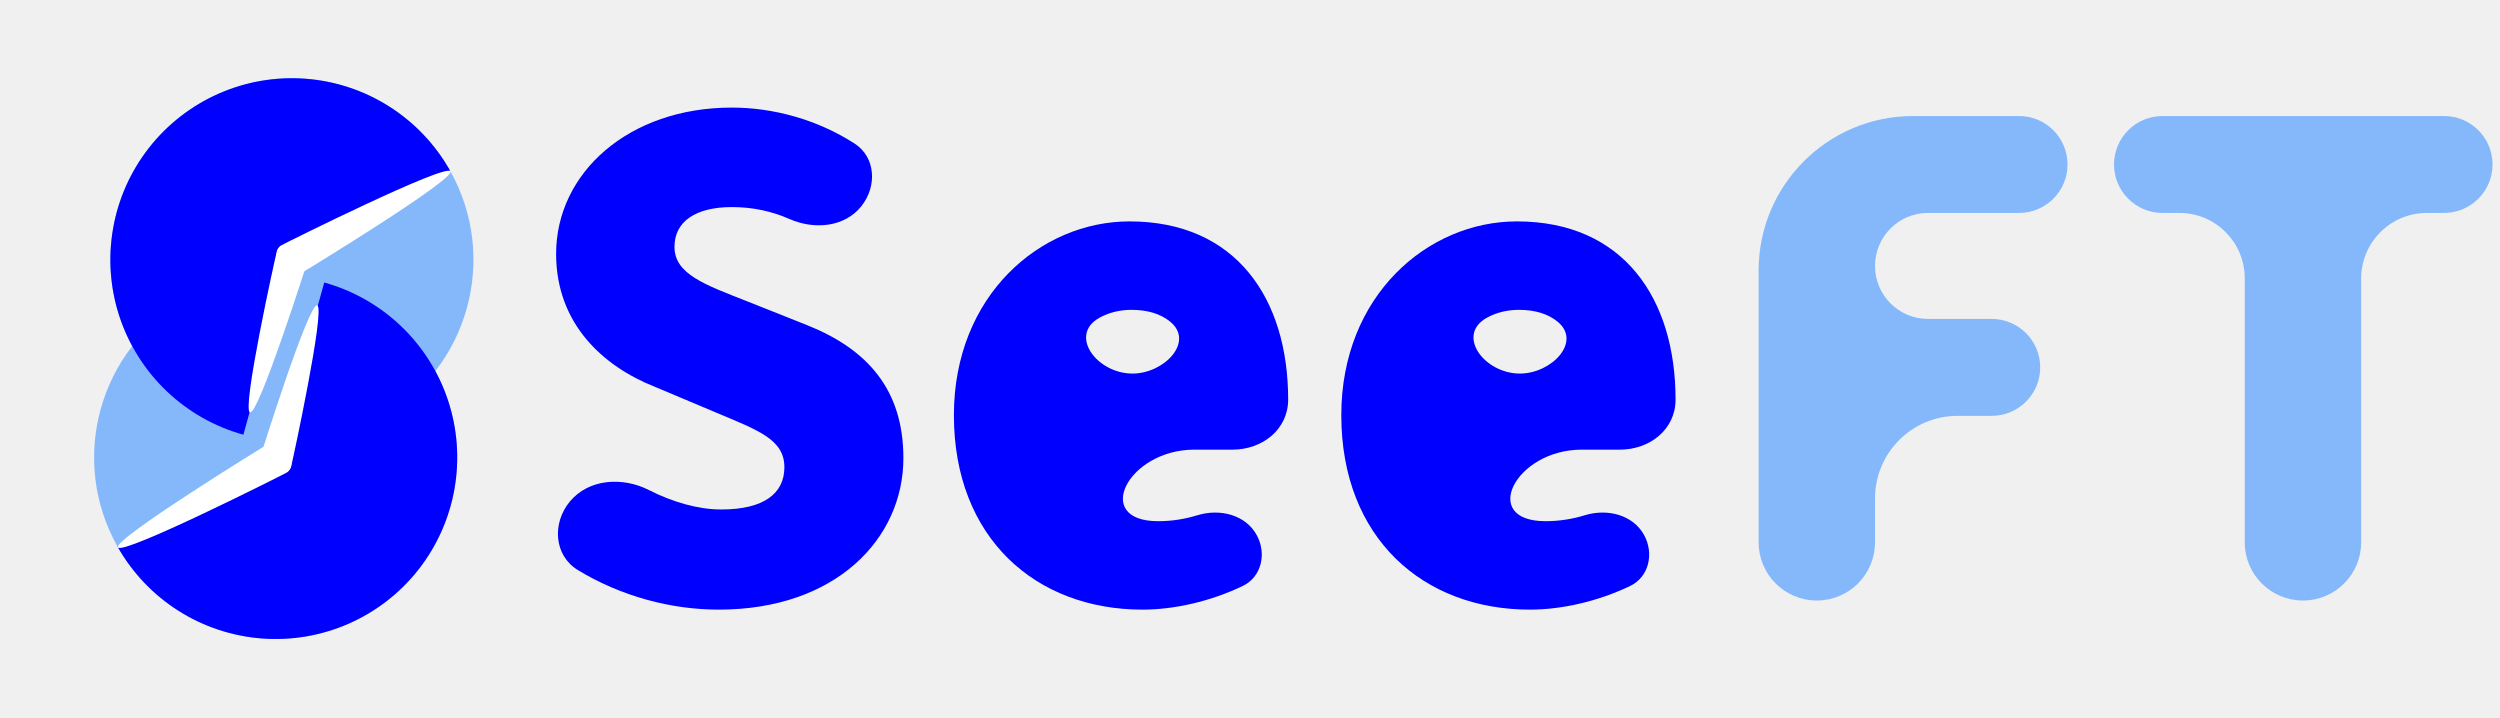
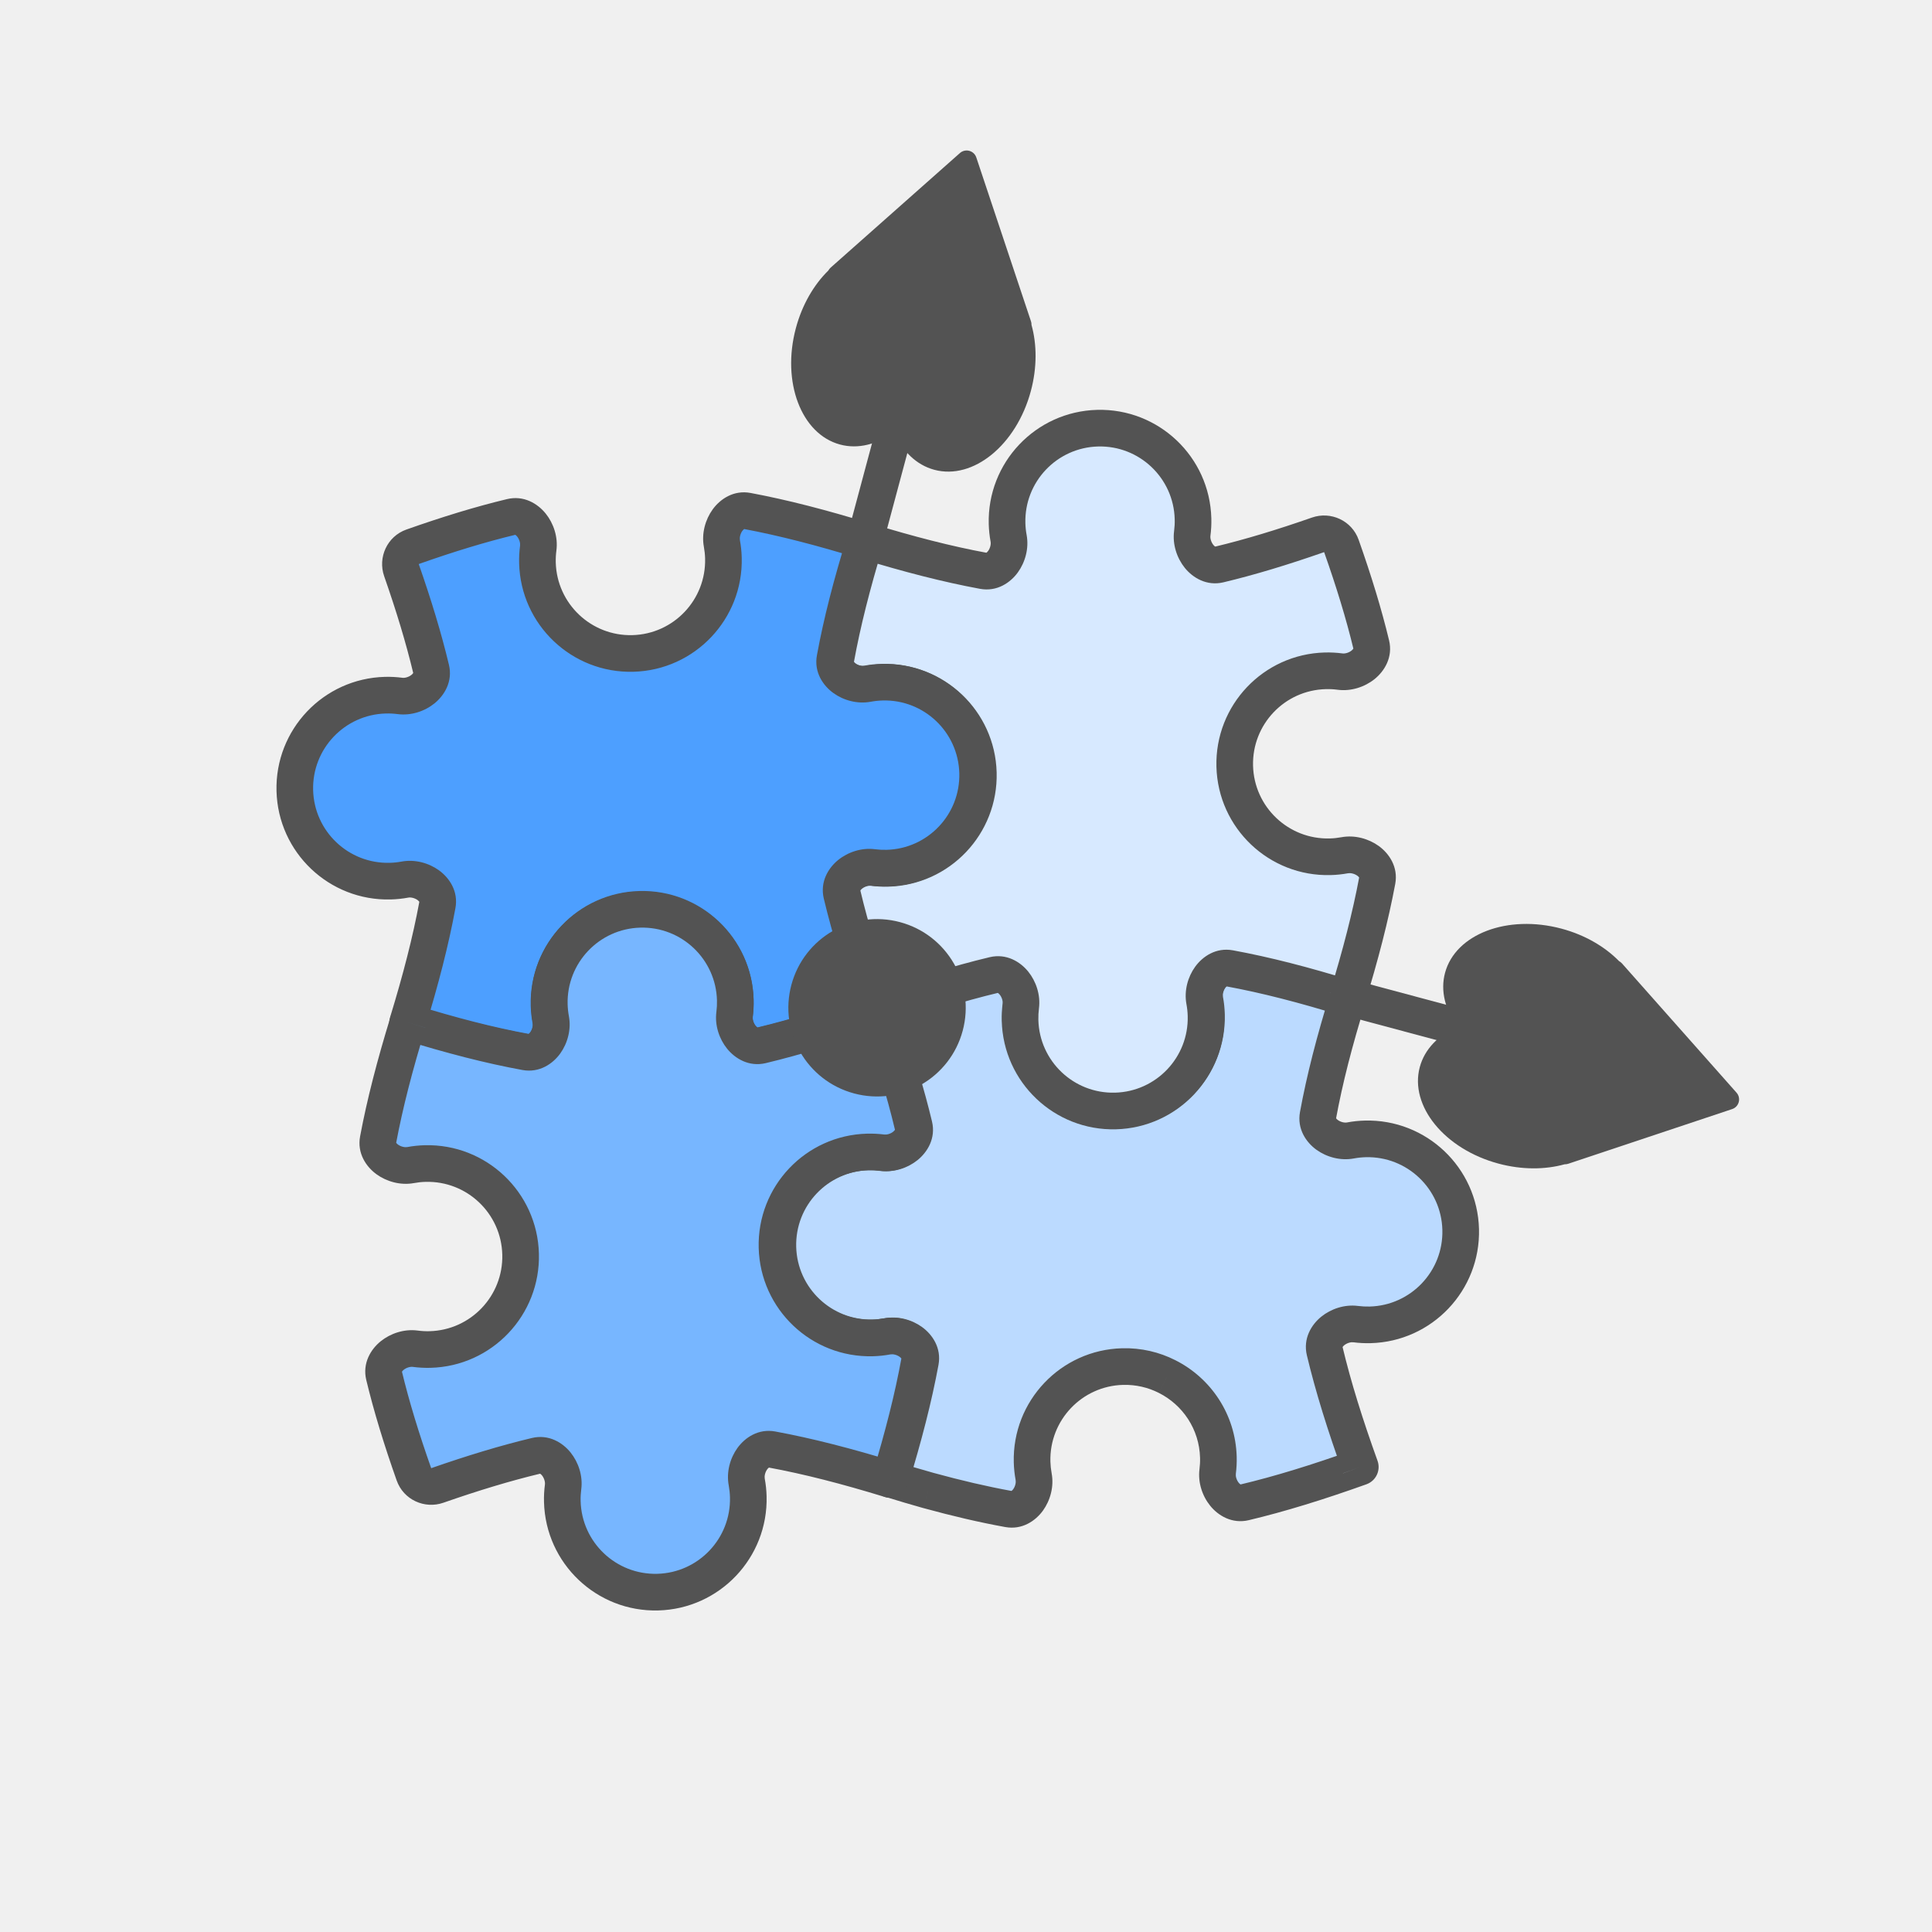
- <svg xmlns="http://www.w3.org/2000/svg" width="244" height="70" viewBox="0 0 244 70" fill="none">
-   <path d="M70.145 59.5C65.508 59.5 60.618 58.204 56.399 55.638C54.059 54.215 53.87 51.056 55.618 48.949C57.46 46.727 60.756 46.519 63.328 47.826C65.666 49.014 68.147 49.725 70.399 49.725C74.588 49.725 76.556 48.139 76.556 45.6C76.556 42.87 73.953 41.982 69.891 40.268L63.861 37.729C58.911 35.762 54.277 31.636 54.277 24.781C54.277 16.847 61.386 10.5 71.415 10.5C75.508 10.5 79.78 11.678 83.401 14.007C85.479 15.344 85.614 18.181 84.076 20.116C82.435 22.181 79.492 22.441 77.075 21.383C75.316 20.613 73.486 20.211 71.415 20.211C67.924 20.211 65.829 21.608 65.829 24.083C65.829 26.749 68.749 27.764 72.938 29.415L78.841 31.763C84.68 34.111 88.171 38.047 88.171 44.711C88.171 52.582 81.57 59.5 70.145 59.5Z" fill="#0000FF" />
-   <path d="M111.508 59.5C101.098 59.5 93.101 52.518 93.101 40.522C93.101 28.843 101.543 21.608 110.238 21.608C120.648 21.608 125.725 29.161 125.725 38.999C125.725 41.914 123.208 43.886 120.292 43.886H116.551C110.079 43.886 106.559 50.868 113.031 50.868C114.344 50.868 115.608 50.674 116.873 50.286C119.048 49.62 121.553 50.225 122.651 52.217C123.644 54.016 123.138 56.307 121.285 57.194C118.142 58.697 114.615 59.5 111.508 59.5ZM107.32 31.004C104.255 32.682 107.037 36.46 110.531 36.46C113.63 36.46 116.608 33.349 114.206 31.392C113.308 30.661 112.069 30.24 110.429 30.24C109.32 30.24 108.26 30.49 107.32 31.004Z" fill="#0000FF" />
-   <path d="M149.318 59.5C138.909 59.5 130.911 52.518 130.911 40.522C130.911 28.843 139.353 21.608 148.048 21.608C158.458 21.608 163.535 29.161 163.535 38.999C163.535 41.914 161.018 43.886 158.103 43.886H154.361C147.889 43.886 144.369 50.868 150.841 50.868C152.154 50.868 153.419 50.674 154.684 50.286C156.858 49.62 159.363 50.225 160.462 52.217C161.454 54.016 160.948 56.307 159.095 57.194C155.952 58.697 152.425 59.5 149.318 59.5ZM145.13 31.004C142.065 32.682 144.848 36.46 148.342 36.46C151.44 36.46 154.418 33.349 152.016 31.392C151.118 30.661 149.879 30.24 148.239 30.24C147.13 30.24 146.07 30.49 145.13 31.004Z" fill="#0000FF" />
-   <path d="M177.322 58.611C174.184 58.611 171.641 56.068 171.641 52.931V26.4C171.641 18.074 178.39 11.325 186.715 11.325H197.061C199.673 11.325 201.79 13.442 201.79 16.054C201.79 18.665 199.673 20.782 197.061 20.782H188.175C185.318 20.782 183.002 23.098 183.002 25.955C183.002 28.812 185.318 31.128 188.175 31.128H194.395C197.007 31.128 199.124 33.245 199.124 35.857C199.124 38.468 197.007 40.586 194.395 40.586H191.063C186.611 40.586 183.002 44.194 183.002 48.646V52.931C183.002 56.068 180.459 58.611 177.322 58.611Z" fill="#84B8FB" />
-   <path d="M224.768 58.611C221.63 58.611 219.087 56.068 219.087 52.931V27.161C219.087 23.638 216.231 20.782 212.708 20.782H211.058C208.446 20.782 206.329 18.665 206.329 16.054C206.329 13.442 208.446 11.325 211.058 11.325H238.541C241.152 11.325 243.27 13.442 243.27 16.054C243.27 18.665 241.152 20.782 238.541 20.782H236.859C233.318 20.782 230.448 23.652 230.448 27.193V52.931C230.448 56.068 227.905 58.611 224.768 58.611Z" fill="#84B8FB" />
-   <circle cx="26.905" cy="44.646" r="17.718" transform="rotate(150.516 26.9052 44.6464)" fill="#84B8FB" />
-   <circle cx="28.488" cy="25.354" r="17.718" transform="rotate(150.516 28.4877 25.3535)" fill="#84B8FB" />
-   <path d="M23.752 42.426C20.944 41.647 18.372 40.187 16.264 38.176C14.155 36.165 12.575 33.665 11.663 30.898C10.751 28.13 10.536 25.18 11.037 22.31C11.537 19.439 12.738 16.737 14.533 14.441C16.327 12.145 18.66 10.328 21.325 9.149C23.99 7.971 26.904 7.467 29.81 7.684C32.716 7.901 35.523 8.831 37.983 10.392C40.444 11.953 42.481 14.096 43.916 16.633L28.492 25.354L23.752 42.426Z" fill="#0000FF" />
-   <path d="M31.645 27.573C34.453 28.353 37.025 29.812 39.133 31.823C41.242 33.834 42.822 36.334 43.734 39.102C44.646 41.869 44.861 44.819 44.36 47.69C43.86 50.56 42.659 53.263 40.865 55.559C39.07 57.854 36.737 59.672 34.072 60.85C31.407 62.029 28.493 62.532 25.587 62.315C22.681 62.099 19.874 61.169 17.414 59.608C14.953 58.047 12.916 55.903 11.481 53.367L26.905 44.646L31.645 27.573Z" fill="#0000FF" />
-   <path d="M29.074 26.849C28.524 27.152 27.718 26.747 27.274 25.943C26.83 25.139 26.915 24.241 27.465 23.937C28.015 23.633 43.519 15.918 43.963 16.722C44.407 17.526 29.623 26.545 29.074 26.849Z" fill="white" />
-   <path d="M27.023 24.512C27.168 23.975 27.965 23.723 28.805 23.95C29.644 24.176 30.206 24.795 30.061 25.332C29.916 25.869 25.242 40.478 24.403 40.251C23.564 40.025 26.878 25.049 27.023 24.512Z" fill="white" />
-   <path d="M26.349 43.226C26.898 42.919 27.706 43.321 28.154 44.123C28.602 44.925 28.52 45.823 27.972 46.129C27.424 46.436 11.957 54.224 11.509 53.423C11.061 52.621 25.801 43.532 26.349 43.226Z" fill="white" />
-   <path d="M28.411 45.552C28.269 46.09 27.472 46.346 26.632 46.123C25.792 45.901 25.227 45.284 25.369 44.746C25.512 44.209 30.116 29.578 30.956 29.8C31.796 30.023 28.554 45.015 28.411 45.552Z" fill="white" />
+ <svg xmlns="http://www.w3.org/2000/svg" width="118" height="118" viewBox="0 0 118 118" fill="none">
+   <path fill-rule="evenodd" clip-rule="evenodd" d="M54.428 90.368C54.427 90.371 54.423 90.373 54.419 90.372C54.416 90.371 54.414 90.371 54.411 90.37C54.402 90.367 54.397 90.358 54.4 90.35L54.4 90.348C55.204 87.723 55.812 85.368 56.22 83.159C56.399 82.189 55.205 81.437 54.236 81.617C53.944 81.671 53.644 81.703 53.338 81.711C50.202 81.793 47.592 79.317 47.51 76.181C47.428 73.045 49.904 70.436 53.041 70.353C53.345 70.346 53.644 70.362 53.936 70.4C54.913 70.528 56.064 69.713 55.835 68.755C55.385 66.873 54.782 64.887 54.025 62.72C53.822 62.138 54.119 61.497 54.7 61.292C56.865 60.527 58.849 59.919 60.732 59.466C61.691 59.235 62.508 60.392 62.378 61.37C62.338 61.665 62.322 61.967 62.33 62.274C62.412 65.411 65.021 67.887 68.157 67.805C71.294 67.723 73.77 65.114 73.688 61.977C73.68 61.674 73.648 61.377 73.595 61.088C73.416 60.117 74.173 58.922 75.143 59.103C77.343 59.514 79.692 60.124 82.309 60.928C82.319 60.931 82.324 60.941 82.321 60.95C81.513 63.56 80.905 65.909 80.499 68.119C80.322 69.087 81.513 69.836 82.481 69.655C82.775 69.6 83.077 69.567 83.386 69.559C86.522 69.477 89.131 71.953 89.213 75.09C89.295 78.226 86.819 80.835 83.683 80.917C83.383 80.925 83.088 80.91 82.8 80.872C81.825 80.746 80.679 81.561 80.907 82.517C81.43 84.702 82.154 87.023 83.082 89.598C83.083 89.6 83.082 89.601 83.08 89.602L83.059 89.609C80.492 90.526 78.183 91.242 76.012 91.758C75.058 91.985 74.247 90.848 74.371 89.876C74.407 89.592 74.422 89.301 74.414 89.006C74.357 86.836 73.091 84.982 71.278 84.073C70.465 83.662 69.541 83.44 68.567 83.466C65.431 83.548 62.955 86.157 63.037 89.293C63.045 89.599 63.077 89.899 63.131 90.19C63.31 91.156 62.563 92.341 61.597 92.166C60.049 91.885 58.43 91.506 56.696 91.031C55.964 90.826 55.212 90.603 54.436 90.363C54.433 90.362 54.429 90.364 54.428 90.368Z" fill="#BBDAFF" />
+   <path d="M54.4 90.348L53.33 90.022L53.33 90.021L54.4 90.348ZM83.059 89.609L83.445 90.66L83.436 90.663L83.059 89.609ZM71.278 84.073L70.776 85.073L70.772 85.071L71.278 84.073ZM56.696 91.031L56.401 92.11L56.395 92.109L56.696 91.031ZM63.131 90.19L62.031 90.395L63.131 90.19ZM80.499 68.119L81.6 68.321L80.499 68.119ZM82.481 69.655L82.687 70.755L82.481 69.655ZM82.321 60.95L81.252 60.619L82.321 60.95ZM73.595 61.088L72.495 61.291L73.595 61.088ZM75.143 59.103L75.348 58.003L75.143 59.103ZM82.8 80.872L82.943 79.763L82.8 80.872ZM80.907 82.517L81.996 82.257L80.907 82.517ZM60.732 59.466L60.47 58.378L60.732 59.466ZM62.378 61.37L61.268 61.223L62.378 61.37ZM55.835 68.755L56.923 68.494L55.835 68.755ZM54.436 90.363L54.105 91.432L54.436 90.363ZM54.025 62.72L52.968 63.089L54.025 62.72ZM54.7 61.292L55.073 62.347L54.7 61.292ZM56.22 83.159L55.12 82.956L56.22 83.159ZM54.236 81.617L54.031 80.517L54.236 81.617ZM74.371 89.876L75.481 90.017L74.371 89.876ZM54.419 90.372L54.744 89.301L54.419 90.372ZM83.08 89.602L82.694 88.551L83.08 89.602ZM54.411 90.37L54.086 91.441L54.411 90.37ZM54.4 90.35L53.33 90.023L54.4 90.35ZM54.735 89.299C54.738 89.3 54.741 89.3 54.744 89.301L54.095 91.443C54.092 91.442 54.089 91.441 54.086 91.441L54.735 89.299ZM55.471 90.675L55.47 90.676L53.33 90.023L53.33 90.022L55.471 90.675ZM57.32 83.362C56.902 85.626 56.282 88.024 55.47 90.676L53.33 90.021C54.126 87.422 54.721 85.11 55.12 82.956L57.32 83.362ZM53.309 80.593C53.556 80.586 53.797 80.56 54.031 80.517L54.441 82.717C54.091 82.782 53.733 82.82 53.367 82.83L53.309 80.593ZM48.629 76.152C48.695 78.67 50.79 80.659 53.309 80.593L53.367 82.83C49.613 82.928 46.49 79.965 46.392 76.21L48.629 76.152ZM53.07 71.472C50.551 71.538 48.563 73.633 48.629 76.152L46.392 76.21C46.294 72.456 49.257 69.333 53.011 69.235L53.07 71.472ZM53.79 71.51C53.556 71.479 53.315 71.466 53.07 71.472L53.011 69.235C53.374 69.225 53.731 69.245 54.081 69.29L53.79 71.51ZM55.081 62.351C55.847 64.544 56.462 66.566 56.923 68.494L54.747 69.015C54.307 67.179 53.717 65.231 52.968 63.089L55.081 62.351ZM60.993 60.554C59.158 60.996 57.212 61.591 55.073 62.347L54.327 60.237C56.518 59.462 58.54 58.842 60.47 58.378L60.993 60.554ZM61.211 62.304C61.202 61.937 61.221 61.576 61.268 61.223L63.487 61.518C63.456 61.755 63.442 61.997 63.449 62.245L61.211 62.304ZM68.187 68.924C64.433 69.022 61.309 66.058 61.211 62.304L63.449 62.245C63.514 64.764 65.61 66.752 68.128 66.686L68.187 68.924ZM74.806 61.948C74.905 65.702 71.941 68.825 68.187 68.924L68.128 66.686C70.647 66.62 72.635 64.525 72.569 62.007L74.806 61.948ZM74.695 60.885C74.759 61.231 74.797 61.586 74.806 61.948L72.569 62.007C72.563 61.762 72.537 61.523 72.495 61.291L74.695 60.885ZM81.981 61.997C79.389 61.202 77.084 60.604 74.937 60.203L75.348 58.003C77.603 58.425 79.994 59.046 82.638 59.858L81.981 61.997ZM79.399 67.917C79.814 65.651 80.435 63.258 81.252 60.619L83.39 61.282C82.591 63.863 81.995 66.167 81.6 68.321L79.399 67.917ZM83.415 70.678C83.166 70.685 82.923 70.711 82.687 70.755L82.275 68.555C82.627 68.489 82.988 68.45 83.357 68.441L83.415 70.678ZM88.095 75.119C88.029 72.6 85.934 70.612 83.415 70.678L83.357 68.441C87.111 68.343 90.234 71.306 90.332 75.061L88.095 75.119ZM83.654 79.799C86.172 79.733 88.161 77.638 88.095 75.119L90.332 75.061C90.43 78.815 87.466 81.938 83.712 82.036L83.654 79.799ZM82.943 79.763C83.175 79.792 83.412 79.805 83.654 79.799L83.712 82.036C83.355 82.045 83.002 82.027 82.657 81.982L82.943 79.763ZM82.029 89.978C81.092 87.377 80.353 85.014 79.819 82.777L81.996 82.257C82.505 84.39 83.216 86.669 84.135 89.219L82.029 89.978ZM82.673 88.559L82.694 88.551L83.466 90.652L83.445 90.66L82.673 88.559ZM75.753 90.669C77.872 90.165 80.141 89.464 82.683 88.555L83.436 90.663C80.843 91.589 78.493 92.318 76.271 92.847L75.753 90.669ZM73.26 89.735C73.289 89.507 73.302 89.273 73.295 89.035L75.533 88.976C75.542 89.329 75.524 89.676 75.481 90.017L73.26 89.735ZM73.295 89.035C73.25 87.294 72.235 85.805 70.776 85.073L71.779 83.073C73.947 84.16 75.465 86.378 75.533 88.976L73.295 89.035ZM68.538 82.347C69.702 82.317 70.809 82.581 71.783 83.075L70.772 85.071C70.121 84.742 69.381 84.564 68.596 84.584L68.538 82.347ZM61.918 89.322C61.82 85.568 64.784 82.445 68.538 82.347L68.596 84.584C66.078 84.65 64.09 86.745 64.155 89.264L61.918 89.322ZM62.031 90.395C61.966 90.046 61.928 89.687 61.918 89.322L64.155 89.264C64.162 89.511 64.188 89.752 64.231 89.986L62.031 90.395ZM56.992 89.952C58.701 90.42 60.287 90.791 61.797 91.065L61.397 93.267C59.81 92.979 58.159 92.592 56.401 92.11L56.992 89.952ZM56.395 92.109C55.651 91.901 54.889 91.675 54.105 91.432L54.768 89.294C55.534 89.532 56.276 89.751 56.998 89.953L56.395 92.109ZM64.231 89.986C64.383 90.8 64.146 91.644 63.701 92.261C63.252 92.883 62.435 93.455 61.397 93.267L61.797 91.065C61.782 91.062 61.765 91.068 61.769 91.066C61.783 91.059 61.83 91.029 61.886 90.951C61.942 90.874 61.989 90.774 62.016 90.664C62.043 90.555 62.043 90.461 62.031 90.395L64.231 89.986ZM81.6 68.321C81.603 68.305 81.597 68.288 81.599 68.292C81.606 68.306 81.636 68.353 81.715 68.41C81.792 68.466 81.894 68.514 82.004 68.541C82.114 68.568 82.208 68.568 82.275 68.555L82.687 70.755C81.871 70.908 81.024 70.671 80.407 70.226C79.783 69.777 79.208 68.958 79.399 67.917L81.6 68.321ZM82.636 59.857C83.245 60.043 83.574 60.687 83.39 61.282L81.252 60.619C81.074 61.195 81.393 61.818 81.983 61.998L82.636 59.857ZM72.495 61.291C72.344 60.472 72.584 59.624 73.032 59.007C73.483 58.384 74.305 57.808 75.348 58.003L74.937 60.203C74.953 60.206 74.97 60.2 74.965 60.202C74.95 60.209 74.902 60.24 74.844 60.32C74.787 60.398 74.739 60.501 74.711 60.612C74.683 60.723 74.683 60.818 74.695 60.885L72.495 61.291ZM82.657 81.982C82.59 81.974 82.496 81.979 82.388 82.012C82.279 82.045 82.181 82.099 82.106 82.159C82.031 82.22 82.003 82.269 81.996 82.284C81.994 82.289 81.999 82.272 81.996 82.257L79.819 82.777C79.574 81.75 80.101 80.902 80.698 80.419C81.29 79.941 82.12 79.656 82.943 79.763L82.657 81.982ZM60.47 58.378C61.502 58.13 62.353 58.664 62.835 59.263C63.313 59.858 63.597 60.693 63.487 61.518L61.268 61.223C61.277 61.156 61.272 61.061 61.239 60.951C61.206 60.842 61.152 60.742 61.091 60.666C61.03 60.589 60.98 60.561 60.965 60.555C60.96 60.553 60.978 60.558 60.993 60.554L60.47 58.378ZM54.081 69.29C54.149 69.299 54.243 69.294 54.352 69.261C54.461 69.228 54.56 69.174 54.635 69.114C54.711 69.052 54.739 69.003 54.746 68.988C54.748 68.983 54.743 69 54.747 69.015L56.923 68.494C57.17 69.525 56.639 70.374 56.04 70.856C55.447 71.334 54.614 71.618 53.79 71.51L54.081 69.29ZM54.105 91.432C54.692 91.614 55.318 91.285 55.498 90.694L53.358 90.041C53.54 89.443 54.173 89.11 54.768 89.294L54.105 91.432ZM52.968 63.089C52.567 61.941 53.149 60.653 54.327 60.237L55.073 62.347C55.072 62.347 55.073 62.347 55.075 62.346C55.076 62.345 55.078 62.344 55.079 62.343C55.081 62.341 55.081 62.34 55.081 62.341C55.08 62.342 55.08 62.343 55.08 62.345C55.08 62.345 55.08 62.346 55.08 62.346C55.08 62.347 55.08 62.349 55.081 62.351L52.968 63.089ZM55.12 82.956C55.117 82.971 55.123 82.988 55.12 82.983C55.113 82.969 55.083 82.921 55.003 82.864C54.925 82.808 54.823 82.759 54.713 82.732C54.602 82.705 54.507 82.705 54.441 82.717L54.031 80.517C54.849 80.365 55.696 80.603 56.313 81.049C56.937 81.499 57.513 82.32 57.32 83.362L55.12 82.956ZM76.271 92.847C75.248 93.09 74.402 92.567 73.919 91.972C73.44 91.383 73.156 90.556 73.26 89.735L75.481 90.017C75.472 90.084 75.478 90.177 75.511 90.284C75.544 90.391 75.597 90.488 75.656 90.561C75.716 90.635 75.765 90.663 75.779 90.669C75.784 90.671 75.768 90.666 75.753 90.669L76.271 92.847ZM54.744 89.301C54.157 89.123 53.536 89.454 53.358 90.041L55.498 90.694C55.317 91.288 54.689 91.623 54.095 91.443L54.744 89.301ZM84.133 89.214C84.345 89.796 84.047 90.439 83.466 90.652L82.694 88.551C82.117 88.764 81.82 89.403 82.031 89.982L84.133 89.214ZM54.086 91.441C53.485 91.258 53.147 90.623 53.33 90.023L55.47 90.676C55.648 90.093 55.319 89.476 54.735 89.299L54.086 91.441Z" fill="#535353" />
+   <path fill-rule="evenodd" clip-rule="evenodd" d="M59.753 47.208C59.836 50.345 57.359 52.954 54.223 53.036C53.924 53.044 53.63 53.028 53.343 52.991C52.369 52.866 51.228 53.677 51.455 54.633C51.972 56.809 52.689 59.126 53.609 61.702L53.617 61.724C53.617 61.725 53.619 61.726 53.62 61.725C56.195 60.797 58.517 60.072 60.702 59.55C61.658 59.322 62.472 60.467 62.346 61.442C62.309 61.73 62.294 62.025 62.302 62.325C62.384 65.461 64.993 67.937 68.129 67.855C71.266 67.773 73.742 65.164 73.66 62.027C73.652 61.719 73.619 61.417 73.564 61.124C73.383 60.156 74.132 58.965 75.1 59.143C77.31 59.548 79.658 60.156 82.267 60.964C82.277 60.967 82.288 60.962 82.291 60.952C83.095 58.334 83.704 55.985 84.116 53.783C84.297 52.813 83.101 52.057 82.131 52.236C81.841 52.289 81.544 52.321 81.241 52.329C78.105 52.411 75.495 49.935 75.413 46.798C75.331 43.662 77.807 41.053 80.944 40.971C81.251 40.963 81.553 40.979 81.848 41.019C82.826 41.148 83.983 40.332 83.752 39.372C83.299 37.49 82.691 35.507 81.927 33.343C81.721 32.762 81.08 32.465 80.499 32.668C78.332 33.425 76.346 34.027 74.465 34.478C73.506 34.707 72.691 33.555 72.819 32.578C72.858 32.285 72.874 31.986 72.866 31.682C72.784 28.545 70.175 26.069 67.038 26.151C63.902 26.233 61.426 28.843 61.508 31.979C61.516 32.286 61.548 32.586 61.603 32.879C61.783 33.848 61.03 35.042 60.061 34.863C57.851 34.455 55.496 33.848 52.87 33.044C52.861 33.041 52.851 33.046 52.848 33.055C52.053 35.677 51.454 38.03 51.053 40.238C50.877 41.204 52.063 41.952 53.029 41.772C53.32 41.718 53.62 41.686 53.926 41.678C57.062 41.596 59.671 44.072 59.753 47.208Z" fill="#D7E9FF" />
+   <path d="M53.609 61.702L52.559 62.089L52.555 62.079L53.609 61.702ZM51.053 40.238L49.952 40.038L51.053 40.238ZM53.343 52.991L53.2 54.101L53.343 52.991ZM51.455 54.633L52.544 54.374L51.455 54.633ZM52.848 33.055L53.919 33.38L52.848 33.055ZM74.465 34.478L74.204 33.389L74.465 34.478ZM81.927 33.343L82.982 32.97L81.927 33.343ZM80.499 32.668L80.129 31.611L80.499 32.668ZM73.564 61.124L74.664 60.918L73.564 61.124ZM82.267 60.964L82.599 59.895L82.267 60.964ZM81.848 41.019L81.995 39.909L81.848 41.019ZM83.752 39.372L84.84 39.111L83.752 39.372ZM60.702 59.55L60.962 60.639L60.702 59.55ZM53.617 61.724L54.667 61.338L53.617 61.724ZM84.116 53.783L85.216 53.989L84.116 53.783ZM54.194 51.917C56.712 51.851 58.701 49.756 58.635 47.237L60.872 47.179C60.97 50.933 58.007 54.056 54.252 54.154L54.194 51.917ZM53.486 51.881C53.716 51.911 53.953 51.923 54.194 51.917L54.252 54.154C53.896 54.164 53.544 54.145 53.2 54.101L53.486 51.881ZM52.555 62.079C51.626 59.477 50.895 57.12 50.366 54.891L52.544 54.374C53.048 56.499 53.752 58.775 54.663 61.326L52.555 62.079ZM52.567 62.11L52.559 62.089L54.659 61.316L54.667 61.338L52.567 62.11ZM60.962 60.639C58.829 61.148 56.549 61.859 53.999 62.778L53.24 60.672C55.842 59.735 58.204 58.996 60.442 58.462L60.962 60.639ZM61.183 62.354C61.174 61.996 61.192 61.644 61.237 61.299L63.456 61.586C63.427 61.817 63.414 62.054 63.42 62.295L61.183 62.354ZM68.159 68.974C64.404 69.072 61.281 66.108 61.183 62.354L63.42 62.295C63.486 64.814 65.581 66.802 68.1 66.736L68.159 68.974ZM74.778 61.998C74.876 65.752 71.913 68.875 68.159 68.974L68.1 66.736C70.619 66.67 72.607 64.575 72.541 62.057L74.778 61.998ZM74.664 60.918C74.73 61.269 74.769 61.63 74.778 61.998L72.541 62.057C72.534 61.808 72.508 61.565 72.464 61.33L74.664 60.918ZM81.936 62.033C79.356 61.234 77.052 60.639 74.898 60.243L75.302 58.042C77.568 58.458 79.961 59.078 82.599 59.895L81.936 62.033ZM85.216 53.989C84.794 56.244 84.173 58.636 83.361 61.281L81.221 60.624C82.017 58.032 82.614 55.725 83.016 53.578L85.216 53.989ZM81.212 51.21C81.456 51.204 81.695 51.178 81.928 51.135L82.334 53.336C81.987 53.4 81.632 53.438 81.27 53.447L81.212 51.21ZM76.532 46.769C76.598 49.288 78.693 51.276 81.212 51.21L81.27 53.447C77.516 53.546 74.393 50.582 74.295 46.828L76.532 46.769ZM80.973 42.09C78.454 42.155 76.466 44.251 76.532 46.769L74.295 46.828C74.197 43.073 77.16 39.95 80.915 39.852L80.973 42.09ZM81.7 42.128C81.463 42.096 81.221 42.083 80.973 42.09L80.915 39.852C81.281 39.843 81.642 39.862 81.995 39.909L81.7 42.128ZM82.982 32.97C83.755 35.16 84.376 37.182 84.84 39.111L82.664 39.634C82.222 37.799 81.627 35.854 80.871 33.716L82.982 32.97ZM74.204 33.389C76.04 32.95 77.988 32.359 80.129 31.611L80.868 33.724C78.675 34.49 76.653 35.105 74.725 35.566L74.204 33.389ZM73.984 31.653C73.994 32.016 73.975 32.373 73.929 32.724L71.71 32.432C71.74 32.197 71.754 31.957 71.747 31.711L73.984 31.653ZM67.009 25.033C70.763 24.935 73.886 27.898 73.984 31.653L71.747 31.711C71.681 29.192 69.586 27.204 67.067 27.27L67.009 25.033ZM60.389 32.008C60.291 28.254 63.255 25.131 67.009 25.033L67.067 27.27C64.549 27.336 62.561 29.431 62.627 31.95L60.389 32.008ZM60.502 33.084C60.437 32.733 60.399 32.374 60.389 32.008L62.627 31.95C62.633 32.197 62.659 32.439 62.703 32.673L60.502 33.084ZM53.197 31.974C55.797 32.769 58.109 33.365 60.264 33.763L59.858 35.964C57.594 35.546 55.195 34.926 52.542 34.114L53.197 31.974ZM49.952 40.038C50.363 37.775 50.974 35.38 51.778 32.73L53.919 33.38C53.133 35.975 52.545 38.284 52.154 40.438L49.952 40.038ZM53.955 42.797C53.708 42.803 53.467 42.829 53.233 42.872L52.824 40.672C53.173 40.607 53.532 40.569 53.897 40.559L53.955 42.797ZM58.635 47.237C58.569 44.719 56.474 42.731 53.955 42.797L53.897 40.559C57.651 40.461 60.774 43.425 60.872 47.179L58.635 47.237ZM52.154 40.438C52.157 40.423 52.151 40.406 52.153 40.41C52.16 40.424 52.19 40.471 52.268 40.527C52.345 40.583 52.445 40.63 52.555 40.657C52.664 40.684 52.758 40.684 52.824 40.672L53.233 42.872C52.419 43.024 51.574 42.787 50.958 42.342C50.336 41.893 49.763 41.076 49.952 40.038L52.154 40.438ZM53.2 54.101C53.133 54.093 53.04 54.098 52.932 54.131C52.824 54.164 52.727 54.217 52.653 54.276C52.578 54.337 52.55 54.386 52.544 54.4C52.542 54.405 52.547 54.389 52.544 54.374L50.366 54.891C50.123 53.866 50.648 53.02 51.244 52.537C51.835 52.059 52.664 51.776 53.486 51.881L53.2 54.101ZM52.543 34.114C53.133 34.294 53.745 33.956 53.919 33.38L51.778 32.73C51.958 32.136 52.589 31.788 53.196 31.973L52.543 34.114ZM62.703 32.673C62.855 33.491 62.616 34.338 62.17 34.956C61.72 35.58 60.9 36.156 59.858 35.964L60.264 33.763C60.248 33.76 60.231 33.766 60.236 33.764C60.251 33.757 60.298 33.726 60.356 33.647C60.412 33.568 60.46 33.466 60.487 33.356C60.515 33.245 60.515 33.15 60.502 33.084L62.703 32.673ZM74.725 35.566C73.695 35.813 72.846 35.281 72.363 34.683C71.885 34.089 71.601 33.256 71.71 32.432L73.929 32.724C73.92 32.791 73.925 32.885 73.958 32.994C73.991 33.103 74.045 33.203 74.105 33.278C74.167 33.354 74.216 33.382 74.231 33.389C74.237 33.391 74.22 33.386 74.204 33.389L74.725 35.566ZM80.871 33.716C80.871 33.715 80.872 33.716 80.873 33.718C80.874 33.719 80.875 33.721 80.876 33.722C80.878 33.724 80.879 33.724 80.878 33.724C80.877 33.724 80.875 33.723 80.874 33.723C80.873 33.723 80.873 33.723 80.872 33.723C80.871 33.723 80.87 33.723 80.868 33.724L80.129 31.611C81.277 31.21 82.565 31.792 82.982 32.97L80.871 33.716ZM72.464 61.33C72.311 60.513 72.548 59.667 72.993 59.05C73.443 58.426 74.261 57.851 75.302 58.042L74.898 60.243C74.914 60.246 74.931 60.24 74.927 60.242C74.913 60.249 74.866 60.279 74.809 60.358C74.753 60.435 74.706 60.537 74.679 60.647C74.652 60.757 74.652 60.851 74.664 60.918L72.464 61.33ZM82.599 59.895C82.023 59.717 81.4 60.036 81.22 60.626L83.361 61.279C83.175 61.888 82.532 62.218 81.936 62.033L82.599 59.895ZM81.995 39.909C82.062 39.918 82.157 39.913 82.267 39.88C82.376 39.847 82.476 39.793 82.552 39.732C82.628 39.67 82.657 39.621 82.663 39.606C82.665 39.601 82.66 39.618 82.664 39.634L84.84 39.111C85.088 40.143 84.554 40.994 83.955 41.476C83.36 41.954 82.525 42.237 81.7 42.128L81.995 39.909ZM60.442 58.462C61.469 58.217 62.317 58.744 62.8 59.341C63.278 59.932 63.562 60.763 63.456 61.586L61.237 61.299C61.245 61.232 61.24 61.138 61.207 61.03C61.174 60.922 61.12 60.823 61.06 60.749C60.999 60.674 60.95 60.646 60.935 60.639C60.93 60.637 60.947 60.642 60.962 60.639L60.442 58.462ZM54.667 61.338C54.455 60.76 53.814 60.463 53.235 60.674L54.004 62.776C53.423 62.989 52.78 62.691 52.567 62.11L54.667 61.338ZM83.016 53.578C83.013 53.594 83.019 53.611 83.017 53.606C83.009 53.591 82.979 53.543 82.899 53.485C82.82 53.428 82.718 53.379 82.607 53.352C82.495 53.324 82.401 53.324 82.334 53.336L81.928 51.135C82.746 50.984 83.594 51.225 84.212 51.672C84.835 52.124 85.411 52.946 85.216 53.989L83.016 53.578Z" fill="#535353" />
+   <path fill-rule="evenodd" clip-rule="evenodd" d="M24.924 62.474C24.923 62.477 24.919 62.479 24.916 62.478C24.913 62.477 24.91 62.476 24.907 62.475C24.898 62.472 24.893 62.463 24.896 62.455L24.896 62.454C25.7 59.828 26.308 57.473 26.716 55.264C26.895 54.295 25.701 53.542 24.732 53.722C24.44 53.777 24.14 53.809 23.834 53.817C20.698 53.899 18.088 51.423 18.006 48.287C17.924 45.15 20.4 42.541 23.537 42.459C23.841 42.451 24.14 42.467 24.432 42.505C25.409 42.634 26.56 41.819 26.331 40.86C25.88 38.978 25.278 36.993 24.521 34.825C24.317 34.243 24.615 33.602 25.196 33.397C27.361 32.632 29.345 32.025 31.227 31.572C32.187 31.341 33.004 32.497 32.873 33.476C32.834 33.771 32.818 34.073 32.826 34.38C32.908 37.516 35.517 39.992 38.653 39.91C41.79 39.828 44.266 37.219 44.184 34.083C44.176 33.779 44.144 33.483 44.091 33.193C43.912 32.223 44.668 31.027 45.639 31.208C47.839 31.62 50.187 32.229 52.805 33.033C52.815 33.036 52.82 33.046 52.817 33.056C52.009 35.666 51.401 38.014 50.995 40.224C50.818 41.193 52.009 41.942 52.977 41.761C53.271 41.705 53.573 41.673 53.882 41.665C57.018 41.583 59.627 44.059 59.709 47.195C59.792 50.331 57.316 52.941 54.179 53.023C53.879 53.031 53.584 53.015 53.296 52.978C52.321 52.852 51.175 53.666 51.403 54.623C51.925 56.807 52.649 59.129 53.578 61.703C53.578 61.705 53.578 61.706 53.576 61.707L53.555 61.715C50.988 62.632 48.679 63.347 46.508 63.864C45.555 64.09 44.744 62.954 44.867 61.982C44.903 61.697 44.918 61.407 44.91 61.112C44.854 58.979 43.63 57.151 41.866 56.226C41.031 55.784 40.074 55.545 39.063 55.571C35.926 55.653 33.45 58.262 33.532 61.399C33.541 61.705 33.573 62.004 33.627 62.296C33.806 63.261 33.059 64.447 32.093 64.271C30.529 63.987 28.893 63.604 27.14 63.122C26.424 62.921 25.689 62.704 24.933 62.469C24.929 62.468 24.925 62.47 24.924 62.474Z" fill="#4D9FFF" />
+   <path d="M24.896 62.454L23.826 62.127L23.826 62.126L24.896 62.454ZM53.555 61.715L53.941 62.765L53.932 62.769L53.555 61.715ZM41.866 56.226L41.346 57.217L41.342 57.215L41.866 56.226ZM27.14 63.122L26.843 64.201L26.837 64.199L27.14 63.122ZM52.977 41.761L52.771 40.661L52.977 41.761ZM52.817 33.056L51.748 32.725L52.817 33.056ZM45.639 31.208L45.433 32.308L45.639 31.208ZM51.403 54.623L50.315 54.883L51.403 54.623ZM31.227 31.572L31.489 32.66L31.227 31.572ZM24.432 42.505L24.286 43.615L24.432 42.505ZM26.331 40.86L25.242 41.121L26.331 40.86ZM24.933 62.469L25.264 61.4L24.933 62.469ZM24.521 34.825L23.464 35.194L24.521 34.825ZM25.196 33.397L24.823 32.342L25.196 33.397ZM46.508 63.864L46.249 62.775L46.508 63.864ZM44.867 61.982L43.757 61.841L44.867 61.982ZM24.916 62.478L24.591 63.549L24.916 62.478ZM53.576 61.707L53.962 62.757L53.576 61.707ZM24.907 62.475L24.582 63.546L24.907 62.475ZM24.896 62.455L23.826 62.128L24.896 62.455ZM25.231 61.404C25.234 61.405 25.238 61.406 25.241 61.407L24.591 63.549C24.588 63.548 24.585 63.547 24.582 63.546L25.231 61.404ZM25.967 62.78L25.966 62.781L23.826 62.128L23.826 62.127L25.967 62.78ZM27.816 55.467C27.398 57.731 26.778 60.129 25.966 62.782L23.826 62.126C24.622 59.527 25.217 57.216 25.615 55.061L27.816 55.467ZM23.805 52.698C24.052 52.692 24.293 52.666 24.527 52.622L24.937 54.823C24.587 54.888 24.229 54.926 23.863 54.936L23.805 52.698ZM19.125 48.257C19.191 50.776 21.286 52.764 23.805 52.698L23.863 54.936C20.109 55.034 16.986 52.07 16.888 48.316L19.125 48.257ZM23.566 43.578C21.047 43.644 19.059 45.739 19.125 48.257L16.888 48.316C16.79 44.562 19.753 41.439 23.508 41.34L23.566 43.578ZM24.286 43.615C24.052 43.584 23.811 43.571 23.566 43.578L23.508 41.34C23.87 41.331 24.227 41.35 24.577 41.396L24.286 43.615ZM25.577 34.456C26.343 36.649 26.958 38.672 27.419 40.6L25.242 41.121C24.803 39.285 24.212 37.336 23.464 35.194L25.577 34.456ZM31.489 32.66C29.653 33.101 27.707 33.697 25.569 34.452L24.823 32.342C27.014 31.568 29.036 30.948 30.966 30.484L31.489 32.66ZM31.707 34.409C31.698 34.043 31.717 33.682 31.764 33.328L33.983 33.623C33.951 33.86 33.938 34.103 33.944 34.351L31.707 34.409ZM38.682 41.029C34.928 41.127 31.805 38.163 31.707 34.409L33.944 34.351C34.01 36.869 36.105 38.858 38.624 38.792L38.682 41.029ZM45.302 34.053C45.401 37.808 42.437 40.931 38.682 41.029L38.624 38.792C41.143 38.726 43.131 36.631 43.065 34.112L45.302 34.053ZM45.191 32.99C45.255 33.337 45.293 33.692 45.302 34.053L43.065 34.112C43.059 33.867 43.033 33.628 42.99 33.396L45.191 32.99ZM52.476 34.103C49.885 33.307 47.58 32.71 45.433 32.308L45.844 30.108C48.099 30.53 50.489 31.151 53.133 31.963L52.476 34.103ZM49.895 40.022C50.31 37.756 50.931 35.363 51.748 32.725L53.886 33.387C53.086 35.968 52.491 38.272 52.096 40.426L49.895 40.022ZM53.911 42.783C53.662 42.79 53.419 42.816 53.183 42.86L52.771 40.661C53.123 40.594 53.484 40.556 53.853 40.546L53.911 42.783ZM58.591 47.224C58.525 44.706 56.43 42.718 53.911 42.783L53.853 40.546C57.607 40.448 60.73 43.412 60.828 47.166L58.591 47.224ZM54.15 51.904C56.668 51.838 58.657 49.743 58.591 47.224L60.828 47.166C60.926 50.92 57.963 54.043 54.208 54.141L54.15 51.904ZM53.439 51.868C53.671 51.898 53.908 51.91 54.15 51.904L54.208 54.141C53.851 54.151 53.498 54.132 53.153 54.087L53.439 51.868ZM52.525 62.083C51.587 59.482 50.849 57.12 50.315 54.883L52.492 54.363C53.001 56.495 53.712 58.775 54.631 61.324L52.525 62.083ZM53.169 60.664L53.19 60.657L53.962 62.757L53.941 62.765L53.169 60.664ZM46.249 62.775C48.368 62.271 50.637 61.569 53.179 60.661L53.932 62.769C51.339 63.695 48.989 64.424 46.767 64.952L46.249 62.775ZM43.757 61.841C43.786 61.613 43.798 61.379 43.791 61.141L46.029 61.083C46.038 61.435 46.02 61.782 45.977 62.122L43.757 61.841ZM43.791 61.141C43.747 59.43 42.766 57.962 41.346 57.217L42.386 55.235C44.494 56.341 45.962 58.528 46.029 61.083L43.791 61.141ZM39.034 54.452C40.242 54.421 41.389 54.708 42.389 55.237L41.342 57.215C40.673 56.861 39.906 56.668 39.092 56.69L39.034 54.452ZM32.414 61.428C32.316 57.674 35.279 54.551 39.034 54.452L39.092 56.69C36.574 56.756 34.585 58.851 34.651 61.369L32.414 61.428ZM32.527 62.5C32.462 62.151 32.423 61.793 32.414 61.428L34.651 61.369C34.658 61.616 34.684 61.857 34.727 62.091L32.527 62.5ZM27.436 62.043C29.165 62.518 30.768 62.893 32.293 63.17L31.893 65.372C30.29 65.081 28.621 64.69 26.843 64.201L27.436 62.043ZM26.837 64.199C26.111 63.996 25.367 63.775 24.601 63.538L25.264 61.4C26.012 61.632 26.737 61.847 27.442 62.044L26.837 64.199ZM34.727 62.091C34.879 62.906 34.642 63.75 34.197 64.366C33.748 64.989 32.931 65.561 31.893 65.372L32.293 63.17C32.277 63.167 32.261 63.174 32.265 63.171C32.279 63.164 32.326 63.135 32.382 63.056C32.438 62.98 32.485 62.879 32.512 62.77C32.539 62.66 32.539 62.567 32.527 62.5L34.727 62.091ZM52.096 40.426C52.099 40.41 52.093 40.393 52.095 40.398C52.102 40.412 52.132 40.459 52.211 40.515C52.288 40.571 52.389 40.619 52.5 40.646C52.61 40.673 52.704 40.673 52.771 40.661L53.183 42.86C52.367 43.013 51.52 42.776 50.903 42.331C50.279 41.882 49.703 41.064 49.895 40.022L52.096 40.426ZM53.131 31.963C53.741 32.148 54.07 32.792 53.886 33.387L51.748 32.725C51.57 33.301 51.888 33.923 52.478 34.103L53.131 31.963ZM42.99 33.396C42.839 32.578 43.08 31.73 43.528 31.112C43.979 30.489 44.801 29.913 45.844 30.108L45.433 32.308C45.449 32.311 45.466 32.305 45.461 32.307C45.446 32.315 45.398 32.346 45.34 32.425C45.283 32.504 45.234 32.606 45.207 32.718C45.179 32.829 45.179 32.923 45.191 32.99L42.99 33.396ZM53.153 54.087C53.086 54.079 52.992 54.084 52.883 54.117C52.775 54.15 52.676 54.204 52.602 54.264C52.527 54.325 52.499 54.374 52.492 54.389C52.49 54.395 52.495 54.378 52.492 54.363L50.315 54.883C50.069 53.855 50.597 53.007 51.194 52.524C51.785 52.046 52.616 51.762 53.439 51.868L53.153 54.087ZM30.966 30.484C31.998 30.235 32.849 30.769 33.331 31.369C33.809 31.963 34.092 32.798 33.983 33.623L31.764 33.328C31.773 33.261 31.768 33.166 31.735 33.057C31.702 32.947 31.648 32.847 31.587 32.772C31.526 32.695 31.476 32.667 31.461 32.66C31.456 32.658 31.473 32.663 31.489 32.66L30.966 30.484ZM24.577 41.396C24.645 41.405 24.739 41.4 24.848 41.366C24.957 41.333 25.056 41.28 25.131 41.219C25.207 41.158 25.235 41.109 25.242 41.093C25.244 41.088 25.239 41.105 25.242 41.121L27.419 40.6C27.666 41.63 27.134 42.479 26.536 42.961C25.943 43.44 25.11 43.723 24.286 43.615L24.577 41.396ZM24.601 63.538C25.189 63.72 25.814 63.391 25.994 62.8L23.854 62.147C24.036 61.549 24.669 61.216 25.264 61.4L24.601 63.538ZM23.464 35.194C23.063 34.047 23.645 32.758 24.823 32.342L25.569 34.452C25.568 34.453 25.569 34.452 25.571 34.451C25.572 34.45 25.574 34.449 25.575 34.448C25.577 34.446 25.577 34.445 25.577 34.446C25.576 34.447 25.576 34.449 25.576 34.45C25.576 34.451 25.576 34.451 25.576 34.452C25.576 34.453 25.576 34.454 25.577 34.456L23.464 35.194ZM25.615 55.061C25.612 55.077 25.619 55.094 25.616 55.089C25.609 55.074 25.578 55.027 25.499 54.969C25.421 54.913 25.319 54.865 25.209 54.838C25.098 54.81 25.003 54.81 24.937 54.823L24.527 52.622C25.345 52.47 26.192 52.709 26.809 53.155C27.433 53.605 28.009 54.425 27.816 55.467L25.615 55.061ZM46.767 64.952C45.744 65.196 44.899 64.673 44.415 64.078C43.937 63.489 43.653 62.661 43.757 61.841L45.977 62.122C45.969 62.189 45.974 62.282 46.007 62.389C46.04 62.496 46.093 62.593 46.152 62.667C46.213 62.741 46.261 62.768 46.276 62.774C46.28 62.777 46.264 62.771 46.249 62.775L46.767 64.952ZM25.241 61.407C24.653 61.229 24.033 61.56 23.854 62.147L25.994 62.8C25.813 63.394 25.186 63.729 24.591 63.549L25.241 61.407ZM54.629 61.319C54.841 61.9 54.543 62.544 53.962 62.757L53.19 60.657C52.612 60.869 52.315 61.51 52.527 62.088L54.629 61.319ZM24.582 63.546C23.981 63.364 23.642 62.729 23.826 62.128L25.966 62.781C26.144 62.198 25.815 61.581 25.231 61.404L24.582 63.546Z" fill="#535353" />
+   <path fill-rule="evenodd" clip-rule="evenodd" d="M47.456 76.186C47.374 73.05 49.85 70.441 52.987 70.359C53.286 70.351 53.58 70.366 53.867 70.403C54.841 70.528 55.982 69.717 55.755 68.762C55.238 66.585 54.521 64.268 53.601 61.692L53.593 61.671C53.593 61.669 53.59 61.668 53.589 61.669C51.014 62.597 48.693 63.321 46.509 63.843C45.552 64.072 44.738 62.926 44.864 61.951C44.901 61.663 44.916 61.368 44.909 61.069C44.827 57.933 42.218 55.457 39.081 55.539C35.945 55.621 33.469 58.23 33.551 61.366C33.559 61.675 33.591 61.977 33.646 62.27C33.828 63.238 33.078 64.429 32.11 64.252C29.9 63.846 27.552 63.238 24.942 62.43C24.933 62.427 24.922 62.433 24.919 62.442C24.115 65.061 23.506 67.409 23.094 69.611C22.913 70.581 24.109 71.337 25.079 71.158C25.369 71.105 25.666 71.073 25.969 71.065C29.105 70.983 31.715 73.459 31.797 76.596C31.879 79.732 29.403 82.341 26.266 82.423C25.959 82.431 25.657 82.415 25.362 82.376C24.384 82.246 23.227 83.062 23.458 84.022C23.911 85.904 24.519 87.887 25.283 90.051C25.488 90.632 26.129 90.929 26.711 90.726C28.878 89.969 30.864 89.366 32.746 88.916C33.704 88.687 34.52 89.839 34.391 90.816C34.353 91.108 34.337 91.407 34.345 91.712C34.427 94.848 37.036 97.324 40.172 97.242C43.309 97.16 45.785 94.551 45.703 91.415C45.694 91.108 45.662 90.808 45.608 90.516C45.427 89.546 46.18 88.352 47.15 88.531C49.359 88.939 51.714 89.547 54.339 90.351C54.349 90.353 54.359 90.348 54.362 90.338C55.157 87.716 55.756 85.364 56.157 83.156C56.333 82.19 55.147 81.442 54.181 81.622C53.89 81.676 53.59 81.708 53.284 81.716C50.148 81.798 47.539 79.322 47.456 76.186Z" fill="#77B6FF" />
+   <path d="M53.601 61.692L54.651 61.306L54.655 61.316L53.601 61.692ZM54.181 81.622L54.386 82.722L54.181 81.622ZM53.867 70.403L53.724 71.513L53.867 70.403ZM54.362 90.338L53.291 90.014L54.362 90.338ZM34.391 90.816L35.501 90.962L34.391 90.816ZM25.283 90.051L26.338 89.678L25.283 90.051ZM33.646 62.27L32.546 62.477L33.646 62.27ZM32.11 64.252L31.908 65.352L32.11 64.252ZM24.942 62.43L24.611 63.499L24.942 62.43ZM25.362 82.376L25.215 83.485L25.362 82.376ZM23.458 84.022L22.37 84.283L23.458 84.022ZM46.509 63.843L46.769 64.932L46.509 63.843ZM53.593 61.671L54.644 61.285L53.593 61.671ZM23.094 69.611L21.994 69.405L23.094 69.611ZM25.079 71.158L25.282 72.259L25.079 71.158ZM53.016 71.477C50.498 71.543 48.509 73.638 48.575 76.157L46.338 76.215C46.24 72.461 49.203 69.338 52.958 69.24L53.016 71.477ZM53.724 71.513C53.494 71.483 53.257 71.471 53.016 71.477L52.958 69.24C53.314 69.231 53.666 69.249 54.01 69.293L53.724 71.513ZM54.655 61.316C55.584 63.917 56.315 66.275 56.844 68.503L54.666 69.02C54.162 66.895 53.458 64.62 52.547 62.068L54.655 61.316ZM54.644 61.285L54.651 61.306L52.55 62.078L52.543 62.057L54.644 61.285ZM46.249 62.755C48.381 62.245 50.66 61.535 53.209 60.616L53.968 62.722C51.368 63.659 49.006 64.397 46.769 64.932L46.249 62.755ZM46.027 61.04C46.037 61.397 46.018 61.749 45.974 62.094L43.754 61.808C43.784 61.577 43.796 61.34 43.79 61.098L46.027 61.04ZM39.052 54.42C42.806 54.322 45.929 57.285 46.027 61.04L43.79 61.098C43.724 58.58 41.629 56.591 39.11 56.657L39.052 54.42ZM32.432 61.395C32.334 57.641 35.298 54.518 39.052 54.42L39.11 56.657C36.592 56.723 34.603 58.818 34.669 61.337L32.432 61.395ZM32.546 62.477C32.48 62.125 32.442 61.763 32.432 61.395L34.669 61.337C34.676 61.586 34.702 61.829 34.746 62.065L32.546 62.477ZM25.273 61.361C27.854 62.161 30.158 62.756 32.312 63.151L31.908 65.352C29.642 64.937 27.249 64.316 24.611 63.499L25.273 61.361ZM21.994 69.405C22.416 67.15 23.037 64.758 23.849 62.114L25.989 62.771C25.193 65.363 24.596 67.669 24.194 69.816L21.994 69.405ZM25.998 72.184C25.753 72.19 25.515 72.216 25.282 72.259L24.876 70.058C25.223 69.994 25.578 69.956 25.94 69.947L25.998 72.184ZM30.678 76.625C30.612 74.106 28.517 72.118 25.998 72.184L25.94 69.947C29.694 69.848 32.817 72.812 32.915 76.566L30.678 76.625ZM26.237 81.305C28.756 81.239 30.744 79.144 30.678 76.625L32.915 76.566C33.013 80.321 30.05 83.444 26.295 83.542L26.237 81.305ZM25.51 81.266C25.746 81.298 25.989 81.311 26.237 81.305L26.295 83.542C25.929 83.551 25.568 83.532 25.215 83.485L25.51 81.266ZM24.228 90.423C23.454 88.234 22.834 86.212 22.37 84.283L24.546 83.76C24.988 85.595 25.583 87.54 26.338 89.678L24.228 90.423ZM33.006 90.004C31.17 90.444 29.222 91.034 27.08 91.782L26.342 89.669C28.535 88.904 30.558 88.289 32.486 87.828L33.006 90.004ZM33.226 91.741C33.216 91.378 33.236 91.02 33.282 90.67L35.501 90.962C35.47 91.196 35.457 91.437 35.463 91.683L33.226 91.741ZM40.201 98.361C36.447 98.459 33.324 95.495 33.226 91.741L35.463 91.683C35.529 94.201 37.624 96.189 40.143 96.123L40.201 98.361ZM46.821 91.385C46.919 95.139 43.956 98.263 40.201 98.361L40.143 96.123C42.661 96.058 44.65 93.962 44.584 91.444L46.821 91.385ZM46.708 90.311C46.773 90.661 46.812 91.02 46.821 91.385L44.584 91.444C44.577 91.197 44.551 90.955 44.508 90.721L46.708 90.311ZM54.011 91.421C51.413 90.625 49.101 90.029 46.947 89.632L47.353 87.431C49.616 87.849 52.014 88.469 54.667 89.281L54.011 91.421ZM57.258 83.356C56.847 85.618 56.236 88.014 55.433 90.663L53.291 90.014C54.078 87.419 54.665 85.11 55.056 82.956L57.258 83.356ZM53.255 80.598C53.502 80.591 53.743 80.565 53.977 80.522L54.386 82.722C54.037 82.787 53.678 82.826 53.313 82.835L53.255 80.598ZM48.575 76.157C48.641 78.675 50.736 80.664 53.255 80.598L53.313 82.835C49.559 82.933 46.436 79.969 46.338 76.215L48.575 76.157ZM55.056 82.956C55.053 82.972 55.059 82.988 55.057 82.984C55.05 82.97 55.02 82.923 54.942 82.867C54.865 82.811 54.765 82.764 54.655 82.737C54.546 82.71 54.452 82.71 54.386 82.722L53.977 80.522C54.791 80.37 55.636 80.607 56.252 81.052C56.874 81.501 57.447 82.318 57.258 83.356L55.056 82.956ZM54.01 69.293C54.077 69.302 54.17 69.296 54.278 69.263C54.386 69.231 54.483 69.177 54.557 69.118C54.632 69.057 54.659 69.009 54.666 68.994C54.668 68.989 54.663 69.005 54.666 69.02L56.844 68.503C57.087 69.528 56.562 70.374 55.965 70.857C55.375 71.335 54.546 71.619 53.724 71.513L54.01 69.293ZM54.666 89.28C54.077 89.101 53.466 89.438 53.291 90.014L55.433 90.663C55.252 91.258 54.621 91.606 54.013 91.421L54.666 89.28ZM44.508 90.721C44.355 89.903 44.594 89.056 45.04 88.438C45.49 87.814 46.31 87.238 47.353 87.431L46.947 89.632C46.962 89.634 46.979 89.628 46.974 89.63C46.96 89.638 46.912 89.668 46.855 89.748C46.798 89.826 46.75 89.928 46.723 90.039C46.696 90.15 46.696 90.244 46.708 90.311L44.508 90.721ZM32.486 87.828C33.516 87.581 34.365 88.113 34.847 88.711C35.325 89.304 35.609 90.137 35.501 90.962L33.282 90.67C33.291 90.603 33.285 90.508 33.252 90.399C33.219 90.29 33.166 90.191 33.105 90.116C33.044 90.04 32.994 90.011 32.979 90.005C32.974 90.002 32.991 90.008 33.006 90.004L32.486 87.828ZM26.338 89.678C26.338 89.678 26.338 89.677 26.337 89.676C26.336 89.674 26.335 89.673 26.334 89.672C26.332 89.669 26.331 89.669 26.332 89.67C26.333 89.67 26.335 89.671 26.336 89.671C26.337 89.671 26.337 89.671 26.338 89.671C26.338 89.671 26.34 89.67 26.342 89.669L27.08 91.782C25.933 92.183 24.644 91.602 24.228 90.423L26.338 89.678ZM34.746 62.065C34.899 62.881 34.662 63.727 34.217 64.345C33.768 64.968 32.949 65.543 31.908 65.352L32.312 63.151C32.296 63.148 32.279 63.154 32.283 63.152C32.298 63.145 32.345 63.115 32.401 63.036C32.457 62.959 32.505 62.858 32.532 62.748C32.559 62.637 32.559 62.543 32.546 62.477L34.746 62.065ZM24.611 63.499C25.187 63.677 25.81 63.359 25.99 62.769L23.849 62.116C24.035 61.507 24.678 61.177 25.273 61.361L24.611 63.499ZM25.215 83.485C25.148 83.476 25.053 83.481 24.943 83.514C24.834 83.547 24.734 83.601 24.658 83.662C24.581 83.724 24.553 83.773 24.547 83.788C24.544 83.793 24.55 83.776 24.546 83.76L22.37 84.283C22.122 83.251 22.656 82.4 23.255 81.918C23.849 81.44 24.684 81.156 25.51 81.266L25.215 83.485ZM46.769 64.932C45.742 65.177 44.894 64.65 44.411 64.053C43.932 63.462 43.648 62.631 43.754 61.808L45.974 62.094C45.965 62.161 45.97 62.255 46.004 62.364C46.037 62.472 46.09 62.57 46.15 62.645C46.211 62.72 46.26 62.748 46.275 62.754C46.281 62.757 46.264 62.751 46.249 62.755L46.769 64.932ZM52.543 62.057C52.755 62.634 53.395 62.931 53.972 62.72L53.205 60.618C53.787 60.406 54.43 60.704 54.644 61.285L52.543 62.057ZM24.194 69.816C24.197 69.8 24.191 69.783 24.193 69.788C24.201 69.803 24.232 69.851 24.311 69.909C24.39 69.966 24.492 70.015 24.603 70.042C24.715 70.07 24.809 70.07 24.876 70.058L25.282 72.259C24.464 72.41 23.616 72.169 22.998 71.722C22.375 71.27 21.799 70.448 21.994 69.405L24.194 69.816Z" fill="#535353" />
+   <rect x="56.177" y="16.189" width="2.238" height="18.263" transform="rotate(15 56.1768 16.1885)" fill="#535353" />
+   <rect x="99.222" y="64.286" width="2.238" height="18.263" transform="rotate(105 99.2217 64.2856)" fill="#535353" />
+   <path fill-rule="evenodd" clip-rule="evenodd" d="M59.63 9.618C59.489 9.194 58.961 9.052 58.627 9.349L50.731 16.347C50.673 16.399 50.627 16.458 50.593 16.522C49.71 17.387 48.994 18.605 48.61 20.037C47.727 23.33 48.936 26.515 51.309 27.151C52.416 27.448 53.582 27.137 54.599 26.386C55.105 27.545 55.959 28.397 57.067 28.694C59.44 29.33 62.079 27.176 62.961 23.883C63.345 22.45 63.333 21.037 63.001 19.846C63.004 19.774 62.994 19.7 62.969 19.626L59.63 9.618Z" fill="#535353" />
+   <path fill-rule="evenodd" clip-rule="evenodd" d="M105.792 67.74C106.216 67.599 106.357 67.07 106.061 66.736L99.063 58.841C99.01 58.782 98.95 58.735 98.886 58.702C98.021 57.819 96.804 57.103 95.371 56.719C92.078 55.837 88.894 57.045 88.258 59.419C87.961 60.526 88.272 61.691 89.022 62.709C87.864 63.215 87.012 64.069 86.715 65.176C86.079 67.549 88.233 70.188 91.526 71.07C92.959 71.454 94.372 71.442 95.562 71.111C95.634 71.114 95.709 71.103 95.784 71.078L105.792 67.74Z" fill="#535353" />
+   <circle cx="53.567" cy="61.552" r="5.416" transform="rotate(15 53.5671 61.5519)" fill="#535353" />
</svg>
